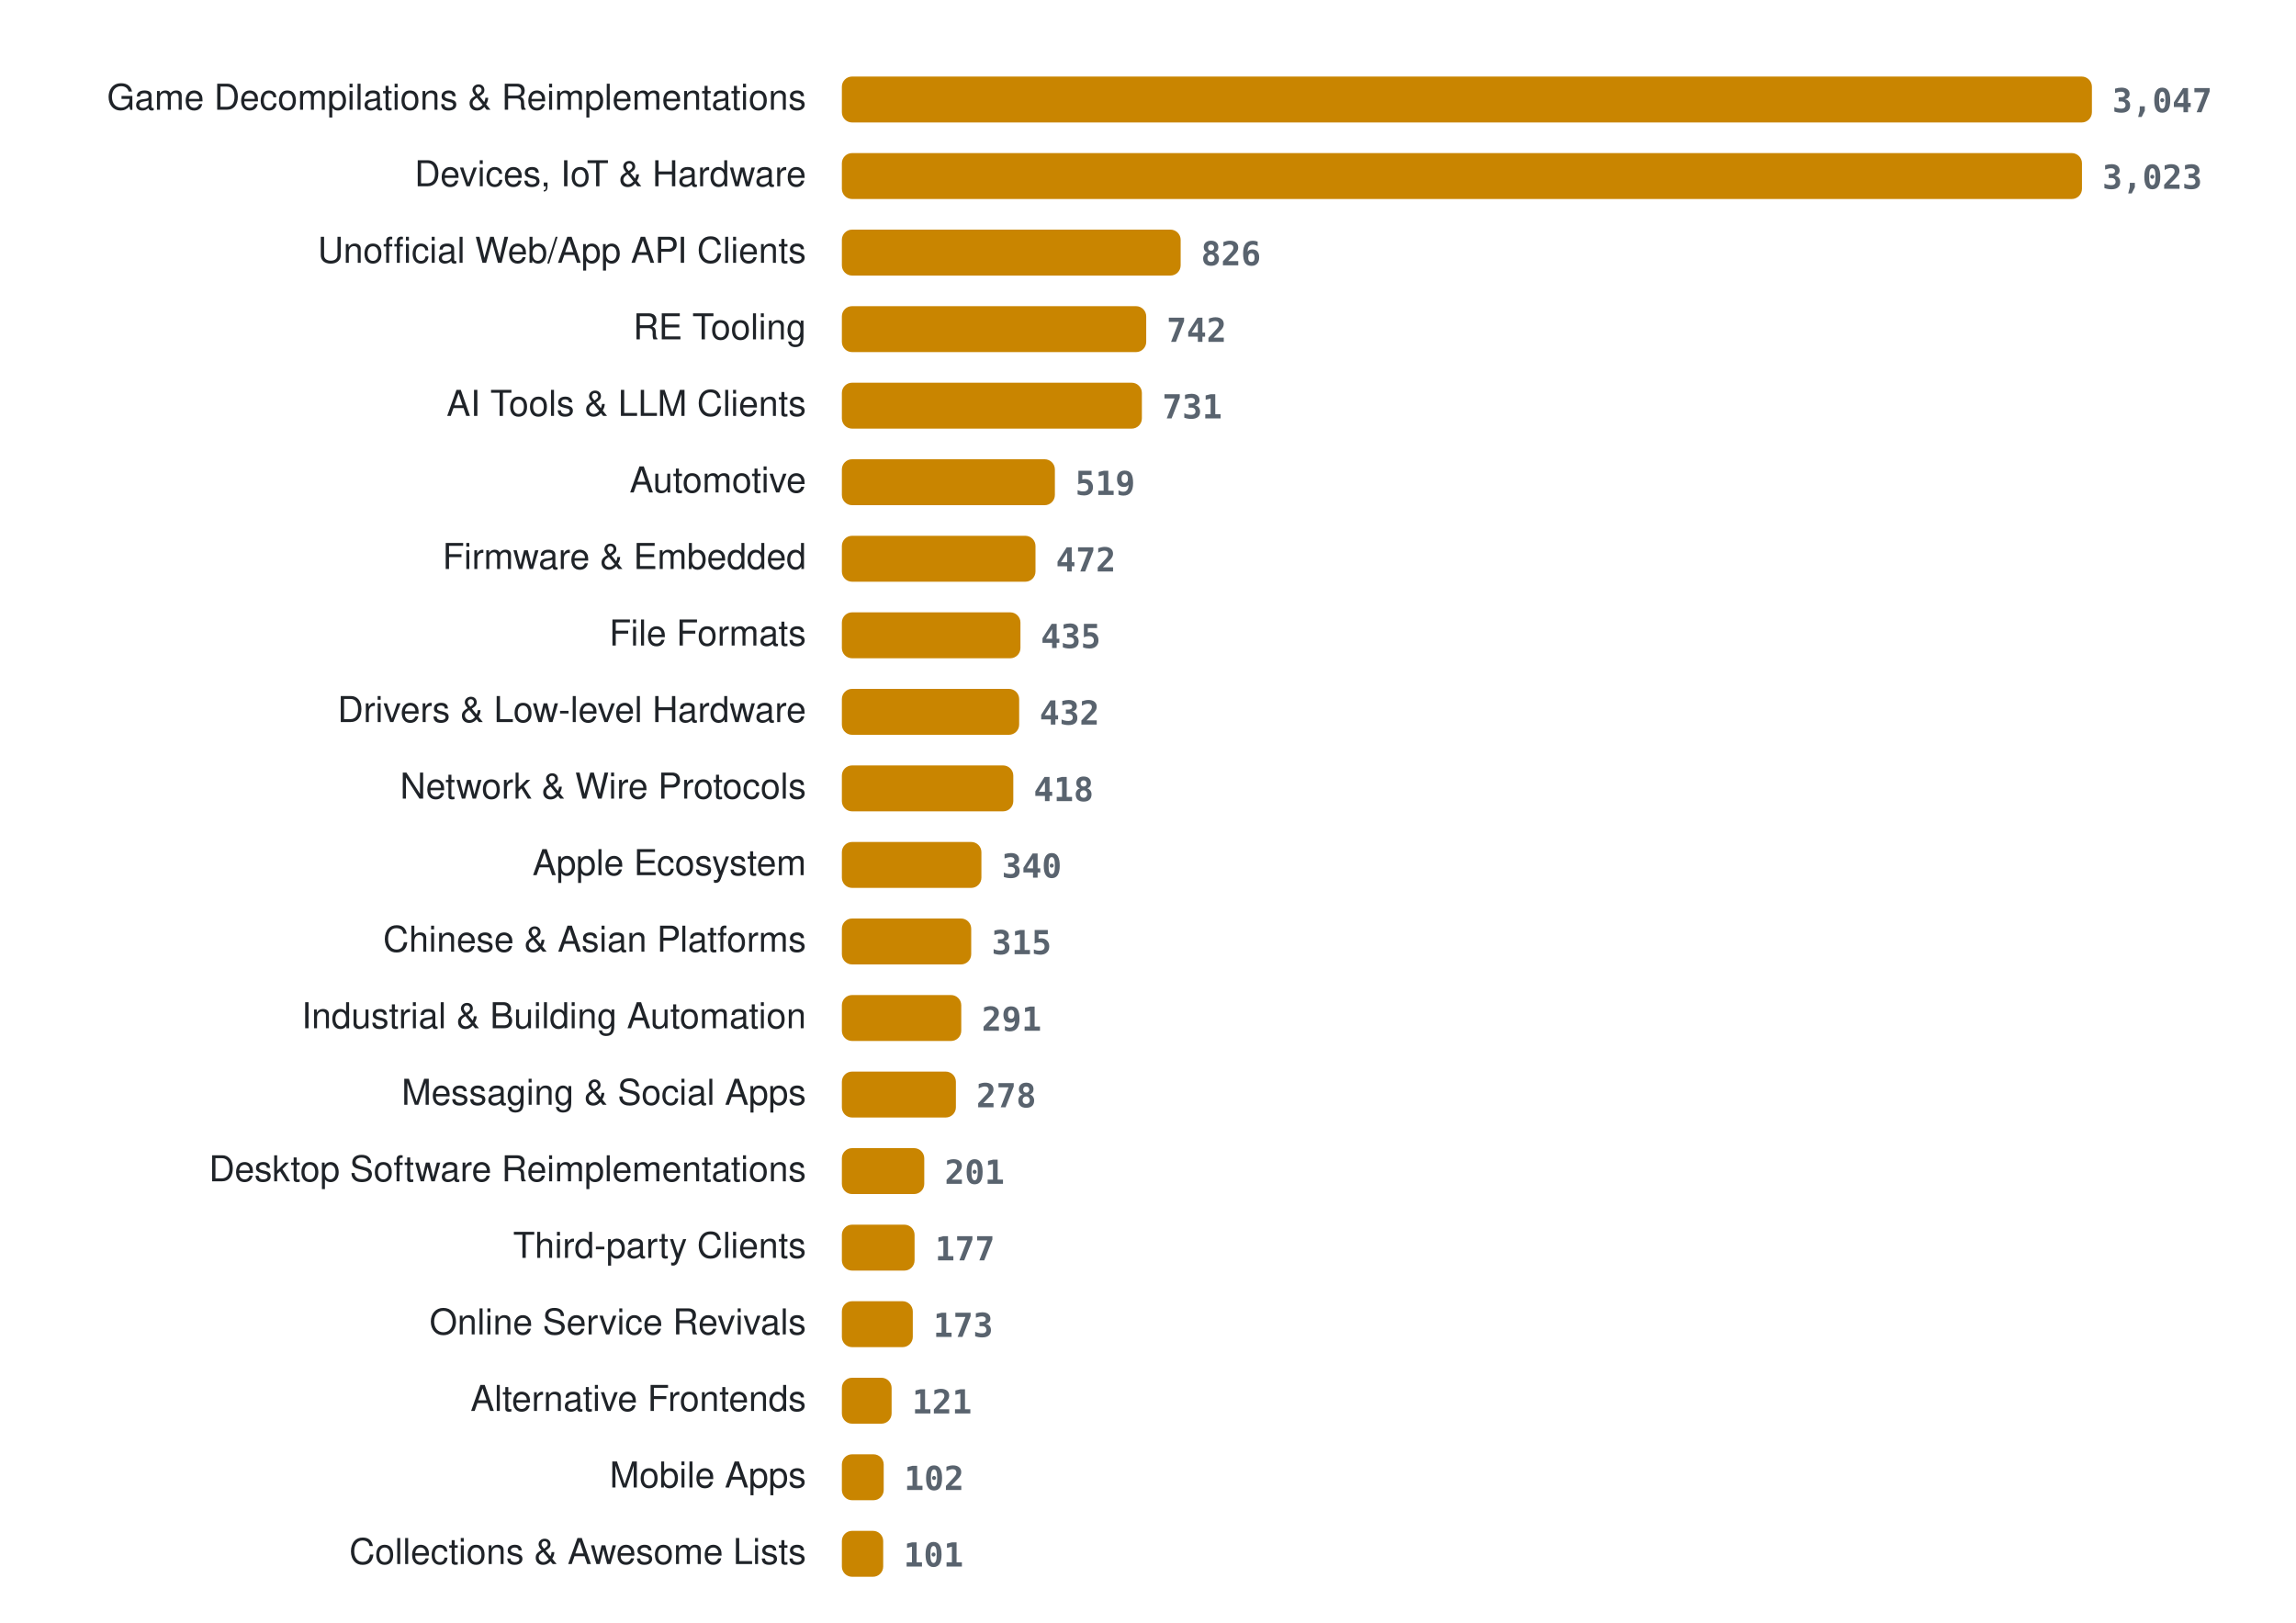
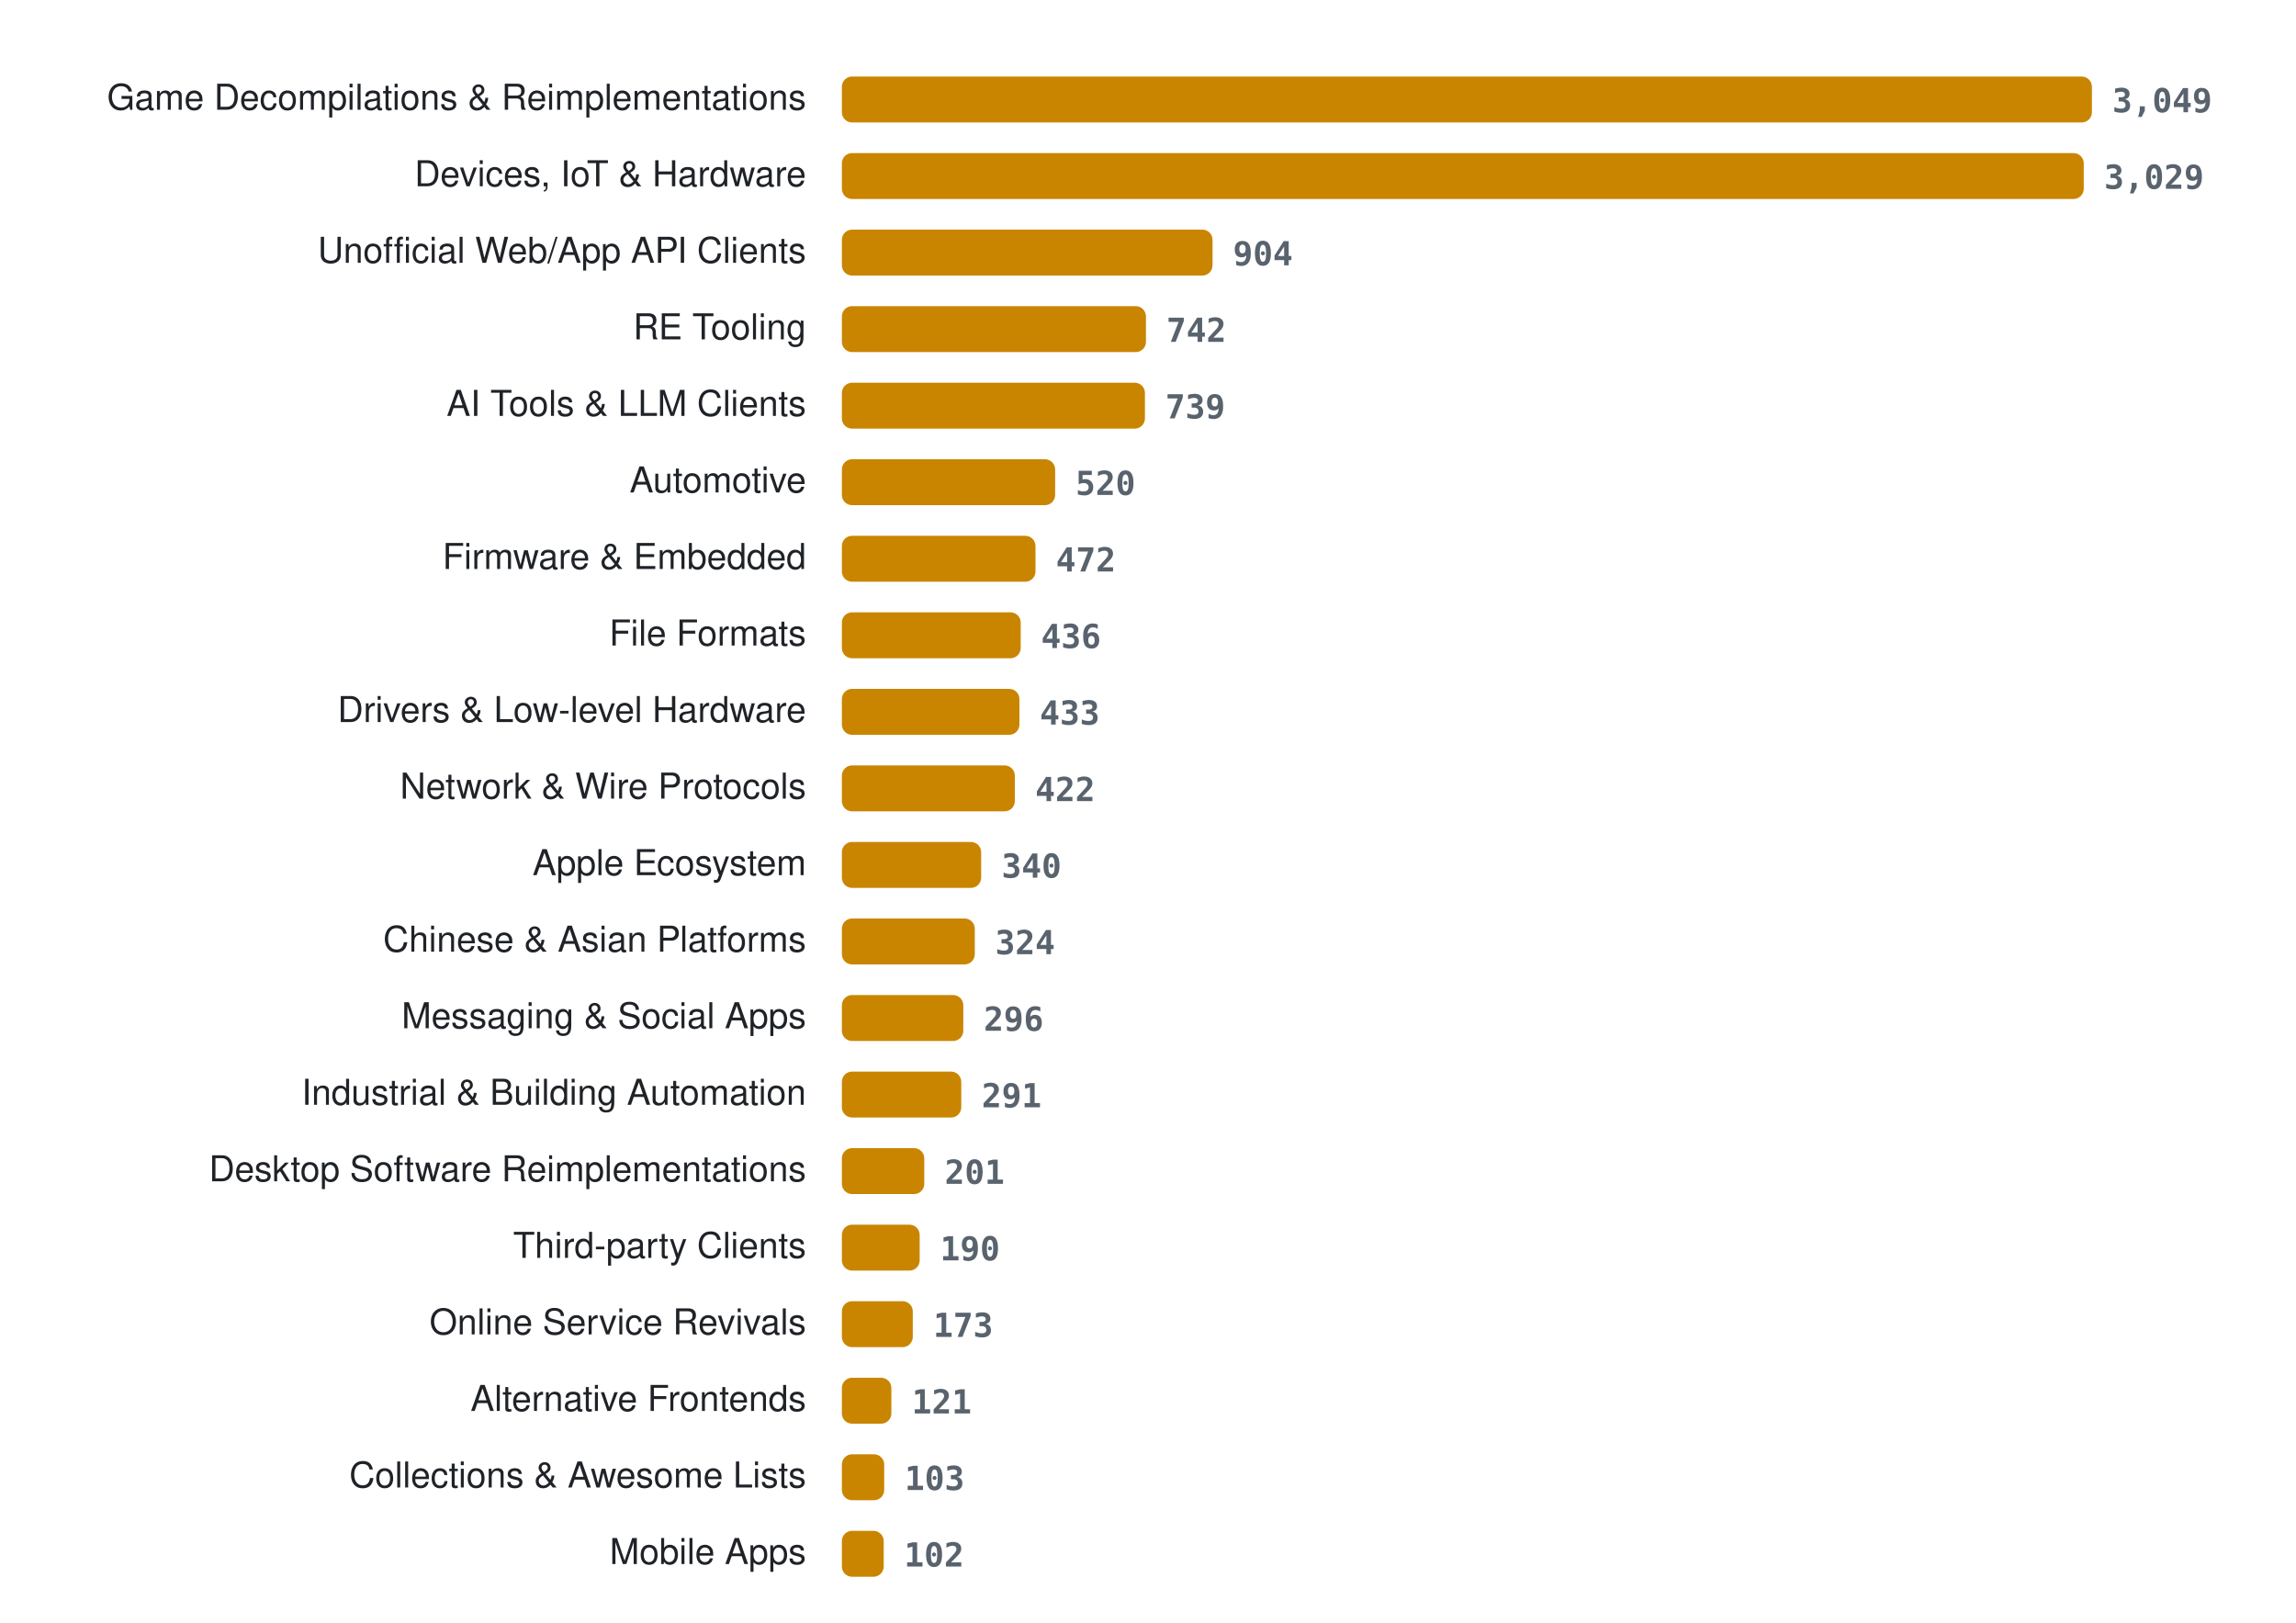
<svg xmlns="http://www.w3.org/2000/svg" width="900" height="636" viewBox="0 0 900 636" role="img" aria-label="Projects per category">
  <style>
.lab{font:14px -apple-system, BlinkMacSystemFont, 'Segoe UI', Helvetica, Arial, sans-serif;fill:#1f2328} .val{font:600 13px ui-monospace, SFMono-Regular, Menlo, Consolas, monospace;fill:#59636e} .bar{fill:#c98500}
@media (prefers-color-scheme: dark){ .lab{fill:#e6edf3} .val{fill:#9198a1} .bar{fill:#ffb000} }
</style>
  <text x="316" y="43" class="lab" text-anchor="end">Game Decompilations &amp; Reimplementations</text>
  <rect x="330" y="30" width="490.0" height="18" rx="4" class="bar" />
-   <text x="828.0" y="44" class="val">3,047</text>
+   <text x="828.0" y="44" class="val">3,049</text>
  <text x="316" y="73" class="lab" text-anchor="end">Devices, IoT &amp; Hardware</text>
-   <rect x="330" y="60" width="486.1" height="18" rx="4" class="bar" />
-   <text x="824.1" y="74" class="val">3,023</text>
+   <rect x="330" y="60" width="486.8" height="18" rx="4" class="bar" />
+   <text x="824.8" y="74" class="val">3,029</text>
  <text x="316" y="103" class="lab" text-anchor="end">Unofficial Web/App API Clients</text>
-   <rect x="330" y="90" width="132.8" height="18" rx="4" class="bar" />
-   <text x="470.8" y="104" class="val">826</text>
+   <rect x="330" y="90" width="145.3" height="18" rx="4" class="bar" />
+   <text x="483.3" y="104" class="val">904</text>
  <text x="316" y="133" class="lab" text-anchor="end">RE Tooling</text>
-   <rect x="330" y="120" width="119.3" height="18" rx="4" class="bar" />
-   <text x="457.3" y="134" class="val">742</text>
+   <rect x="330" y="120" width="119.2" height="18" rx="4" class="bar" />
+   <text x="457.2" y="134" class="val">742</text>
  <text x="316" y="163" class="lab" text-anchor="end">AI Tools &amp; LLM Clients</text>
-   <rect x="330" y="150" width="117.6" height="18" rx="4" class="bar" />
-   <text x="455.6" y="164" class="val">731</text>
+   <rect x="330" y="150" width="118.8" height="18" rx="4" class="bar" />
+   <text x="456.8" y="164" class="val">739</text>
  <text x="316" y="193" class="lab" text-anchor="end">Automotive</text>
-   <rect x="330" y="180" width="83.5" height="18" rx="4" class="bar" />
-   <text x="421.5" y="194" class="val">519</text>
+   <rect x="330" y="180" width="83.6" height="18" rx="4" class="bar" />
+   <text x="421.6" y="194" class="val">520</text>
  <text x="316" y="223" class="lab" text-anchor="end">Firmware &amp; Embedded</text>
  <rect x="330" y="210" width="75.9" height="18" rx="4" class="bar" />
  <text x="413.9" y="224" class="val">472</text>
  <text x="316" y="253" class="lab" text-anchor="end">File Formats</text>
-   <rect x="330" y="240" width="70.0" height="18" rx="4" class="bar" />
-   <text x="408.0" y="254" class="val">435</text>
+   <rect x="330" y="240" width="70.1" height="18" rx="4" class="bar" />
+   <text x="408.1" y="254" class="val">436</text>
  <text x="316" y="283" class="lab" text-anchor="end">Drivers &amp; Low-level Hardware</text>
-   <rect x="330" y="270" width="69.5" height="18" rx="4" class="bar" />
-   <text x="407.5" y="284" class="val">432</text>
+   <rect x="330" y="270" width="69.6" height="18" rx="4" class="bar" />
+   <text x="407.6" y="284" class="val">433</text>
  <text x="316" y="313" class="lab" text-anchor="end">Network &amp; Wire Protocols</text>
-   <rect x="330" y="300" width="67.2" height="18" rx="4" class="bar" />
-   <text x="405.2" y="314" class="val">418</text>
+   <rect x="330" y="300" width="67.8" height="18" rx="4" class="bar" />
+   <text x="405.8" y="314" class="val">422</text>
  <text x="316" y="343" class="lab" text-anchor="end">Apple Ecosystem</text>
-   <rect x="330" y="330" width="54.7" height="18" rx="4" class="bar" />
-   <text x="392.7" y="344" class="val">340</text>
+   <rect x="330" y="330" width="54.6" height="18" rx="4" class="bar" />
+   <text x="392.6" y="344" class="val">340</text>
  <text x="316" y="373" class="lab" text-anchor="end">Chinese &amp; Asian Platforms</text>
-   <rect x="330" y="360" width="50.7" height="18" rx="4" class="bar" />
-   <text x="388.7" y="374" class="val">315</text>
-   <text x="316" y="403" class="lab" text-anchor="end">Industrial &amp; Building Automation</text>
-   <rect x="330" y="390" width="46.8" height="18" rx="4" class="bar" />
-   <text x="384.8" y="404" class="val">291</text>
-   <text x="316" y="433" class="lab" text-anchor="end">Messaging &amp; Social Apps</text>
-   <rect x="330" y="420" width="44.7" height="18" rx="4" class="bar" />
-   <text x="382.7" y="434" class="val">278</text>
+   <rect x="330" y="360" width="52.1" height="18" rx="4" class="bar" />
+   <text x="390.1" y="374" class="val">324</text>
+   <text x="316" y="403" class="lab" text-anchor="end">Messaging &amp; Social Apps</text>
+   <rect x="330" y="390" width="47.6" height="18" rx="4" class="bar" />
+   <text x="385.6" y="404" class="val">296</text>
+   <text x="316" y="433" class="lab" text-anchor="end">Industrial &amp; Building Automation</text>
+   <rect x="330" y="420" width="46.8" height="18" rx="4" class="bar" />
+   <text x="384.8" y="434" class="val">291</text>
  <text x="316" y="463" class="lab" text-anchor="end">Desktop Software Reimplementations</text>
  <rect x="330" y="450" width="32.3" height="18" rx="4" class="bar" />
  <text x="370.3" y="464" class="val">201</text>
  <text x="316" y="493" class="lab" text-anchor="end">Third-party Clients</text>
-   <rect x="330" y="480" width="28.5" height="18" rx="4" class="bar" />
-   <text x="366.5" y="494" class="val">177</text>
+   <rect x="330" y="480" width="30.5" height="18" rx="4" class="bar" />
+   <text x="368.5" y="494" class="val">190</text>
  <text x="316" y="523" class="lab" text-anchor="end">Online Service Revivals</text>
  <rect x="330" y="510" width="27.8" height="18" rx="4" class="bar" />
  <text x="365.8" y="524" class="val">173</text>
  <text x="316" y="553" class="lab" text-anchor="end">Alternative Frontends</text>
-   <rect x="330" y="540" width="19.5" height="18" rx="4" class="bar" />
-   <text x="357.5" y="554" class="val">121</text>
-   <text x="316" y="583" class="lab" text-anchor="end">Mobile Apps</text>
-   <rect x="330" y="570" width="16.4" height="18" rx="4" class="bar" />
-   <text x="354.4" y="584" class="val">102</text>
-   <text x="316" y="613" class="lab" text-anchor="end">Collections &amp; Awesome Lists</text>
-   <rect x="330" y="600" width="16.2" height="18" rx="4" class="bar" />
-   <text x="354.2" y="614" class="val">101</text>
+   <rect x="330" y="540" width="19.4" height="18" rx="4" class="bar" />
+   <text x="357.4" y="554" class="val">121</text>
+   <text x="316" y="583" class="lab" text-anchor="end">Collections &amp; Awesome Lists</text>
+   <rect x="330" y="570" width="16.6" height="18" rx="4" class="bar" />
+   <text x="354.6" y="584" class="val">103</text>
+   <text x="316" y="613" class="lab" text-anchor="end">Mobile Apps</text>
+   <rect x="330" y="600" width="16.4" height="18" rx="4" class="bar" />
+   <text x="354.4" y="614" class="val">102</text>
</svg>
